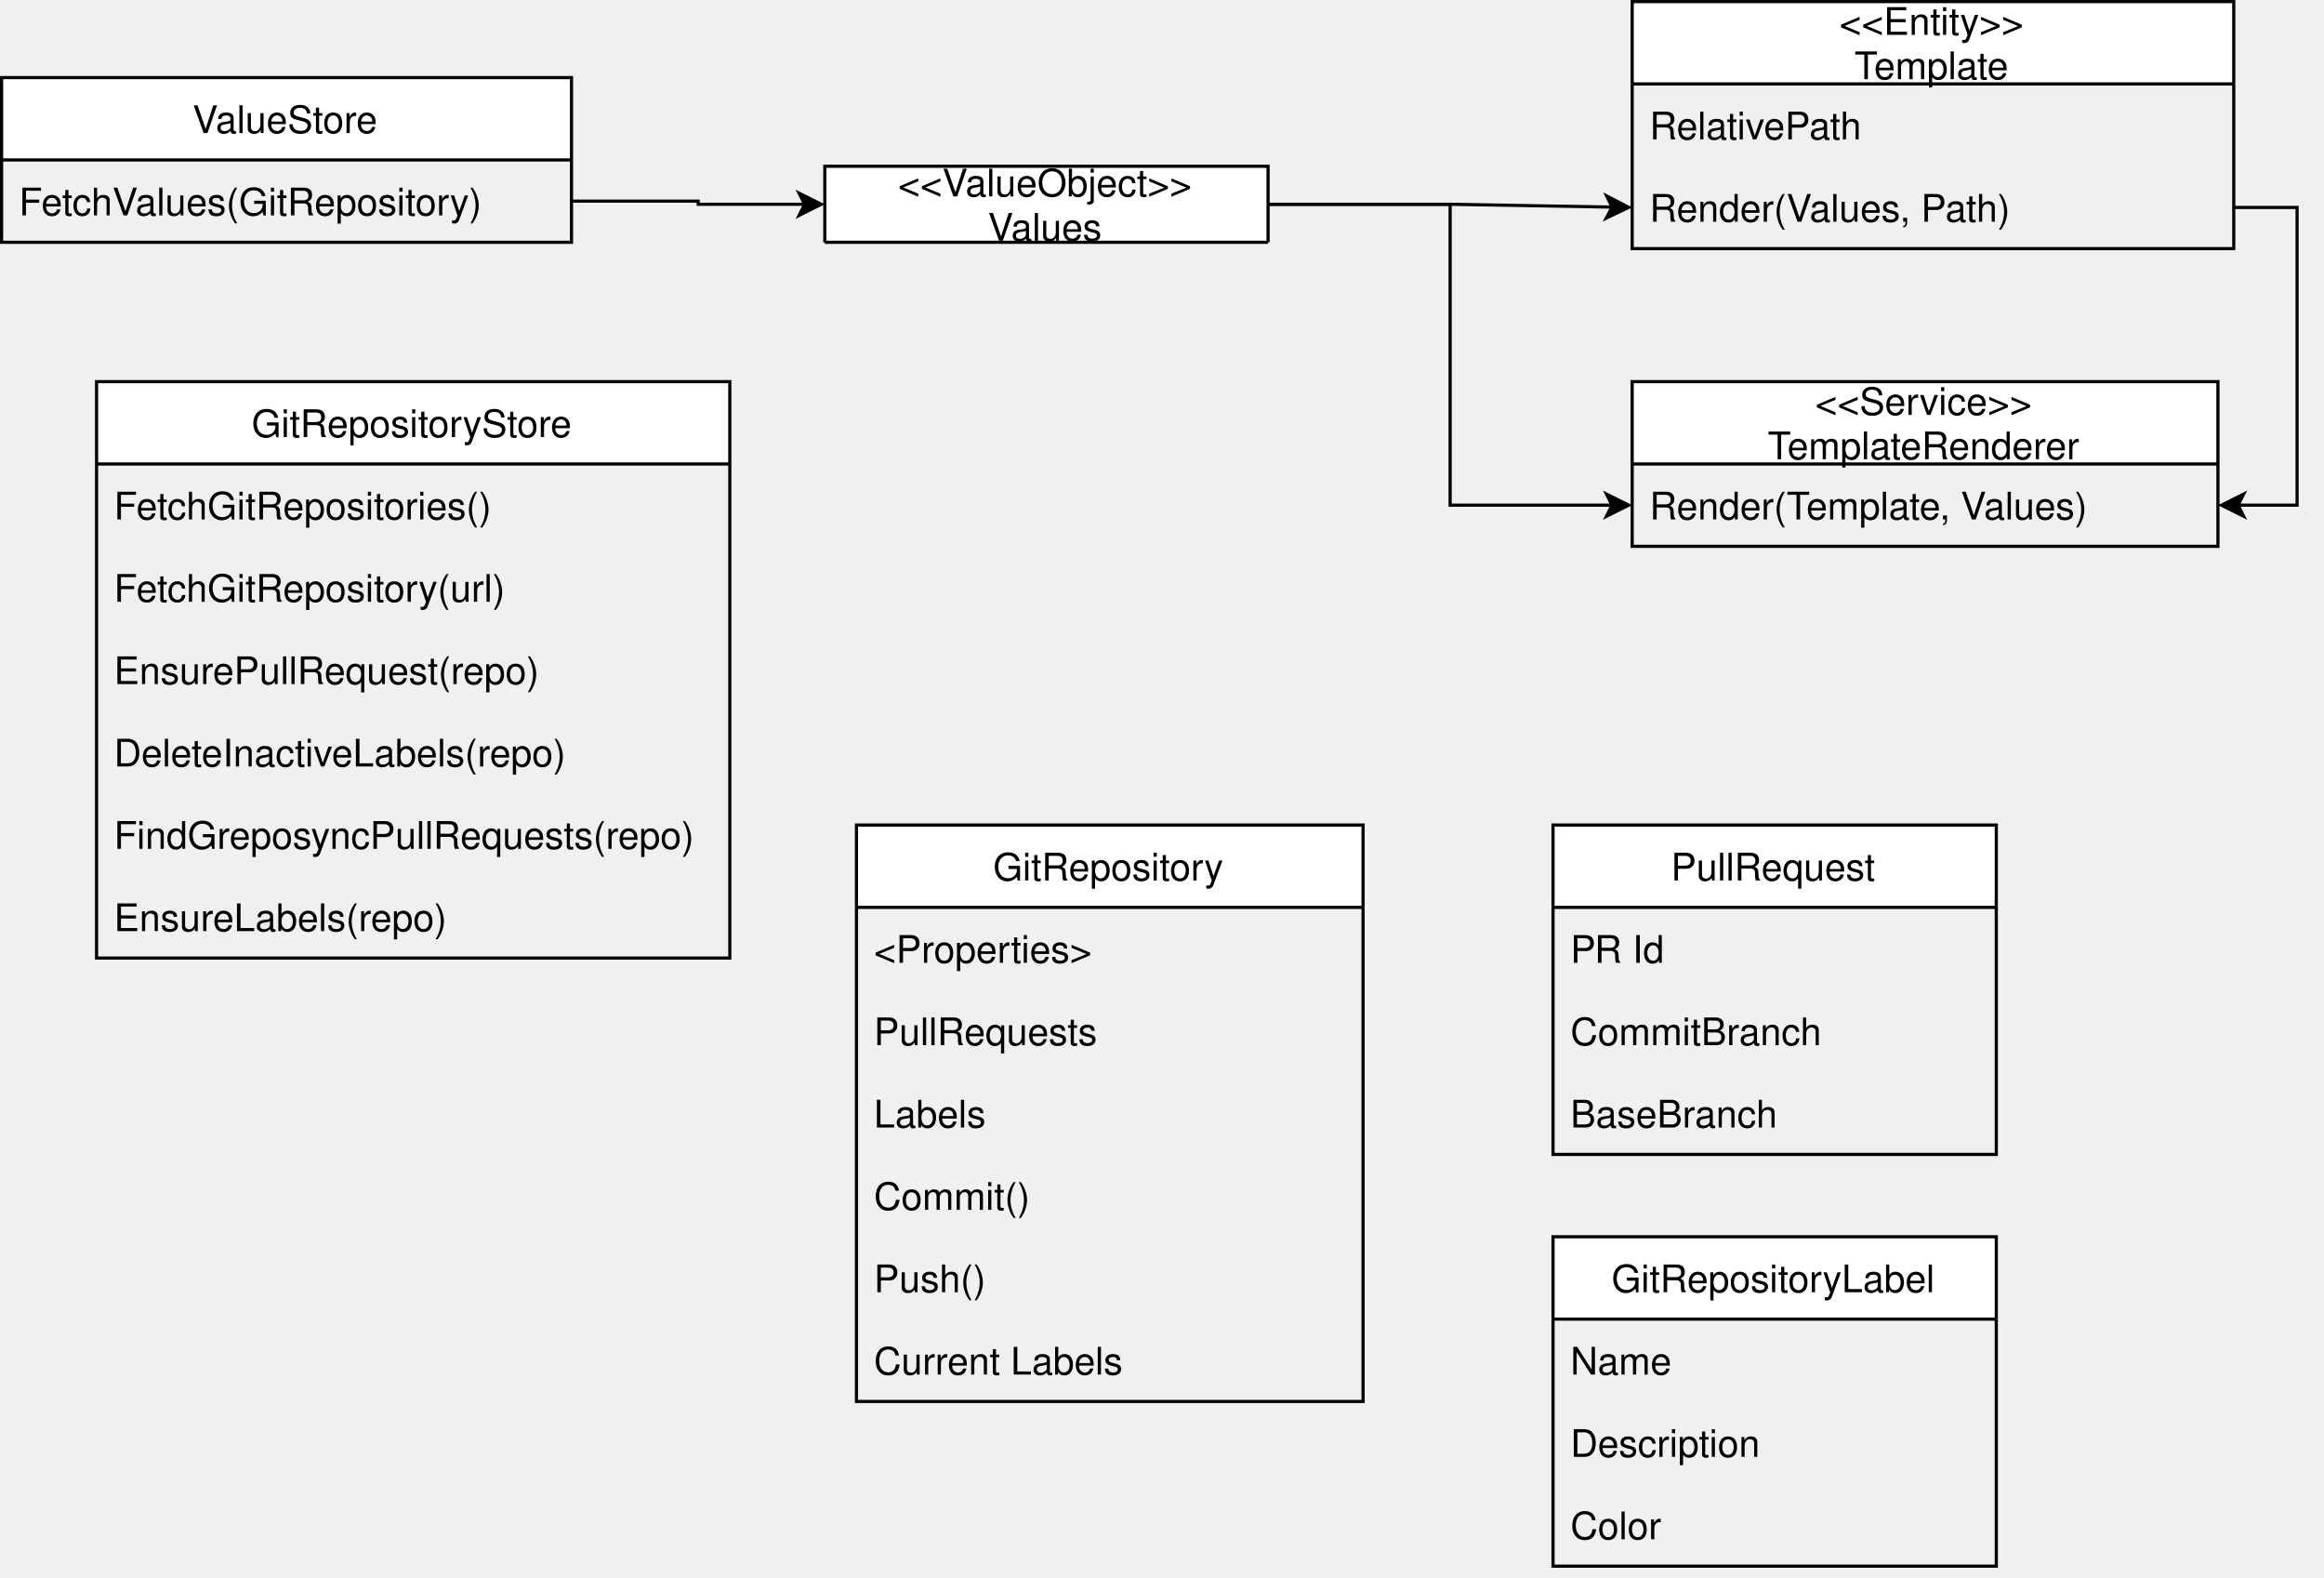
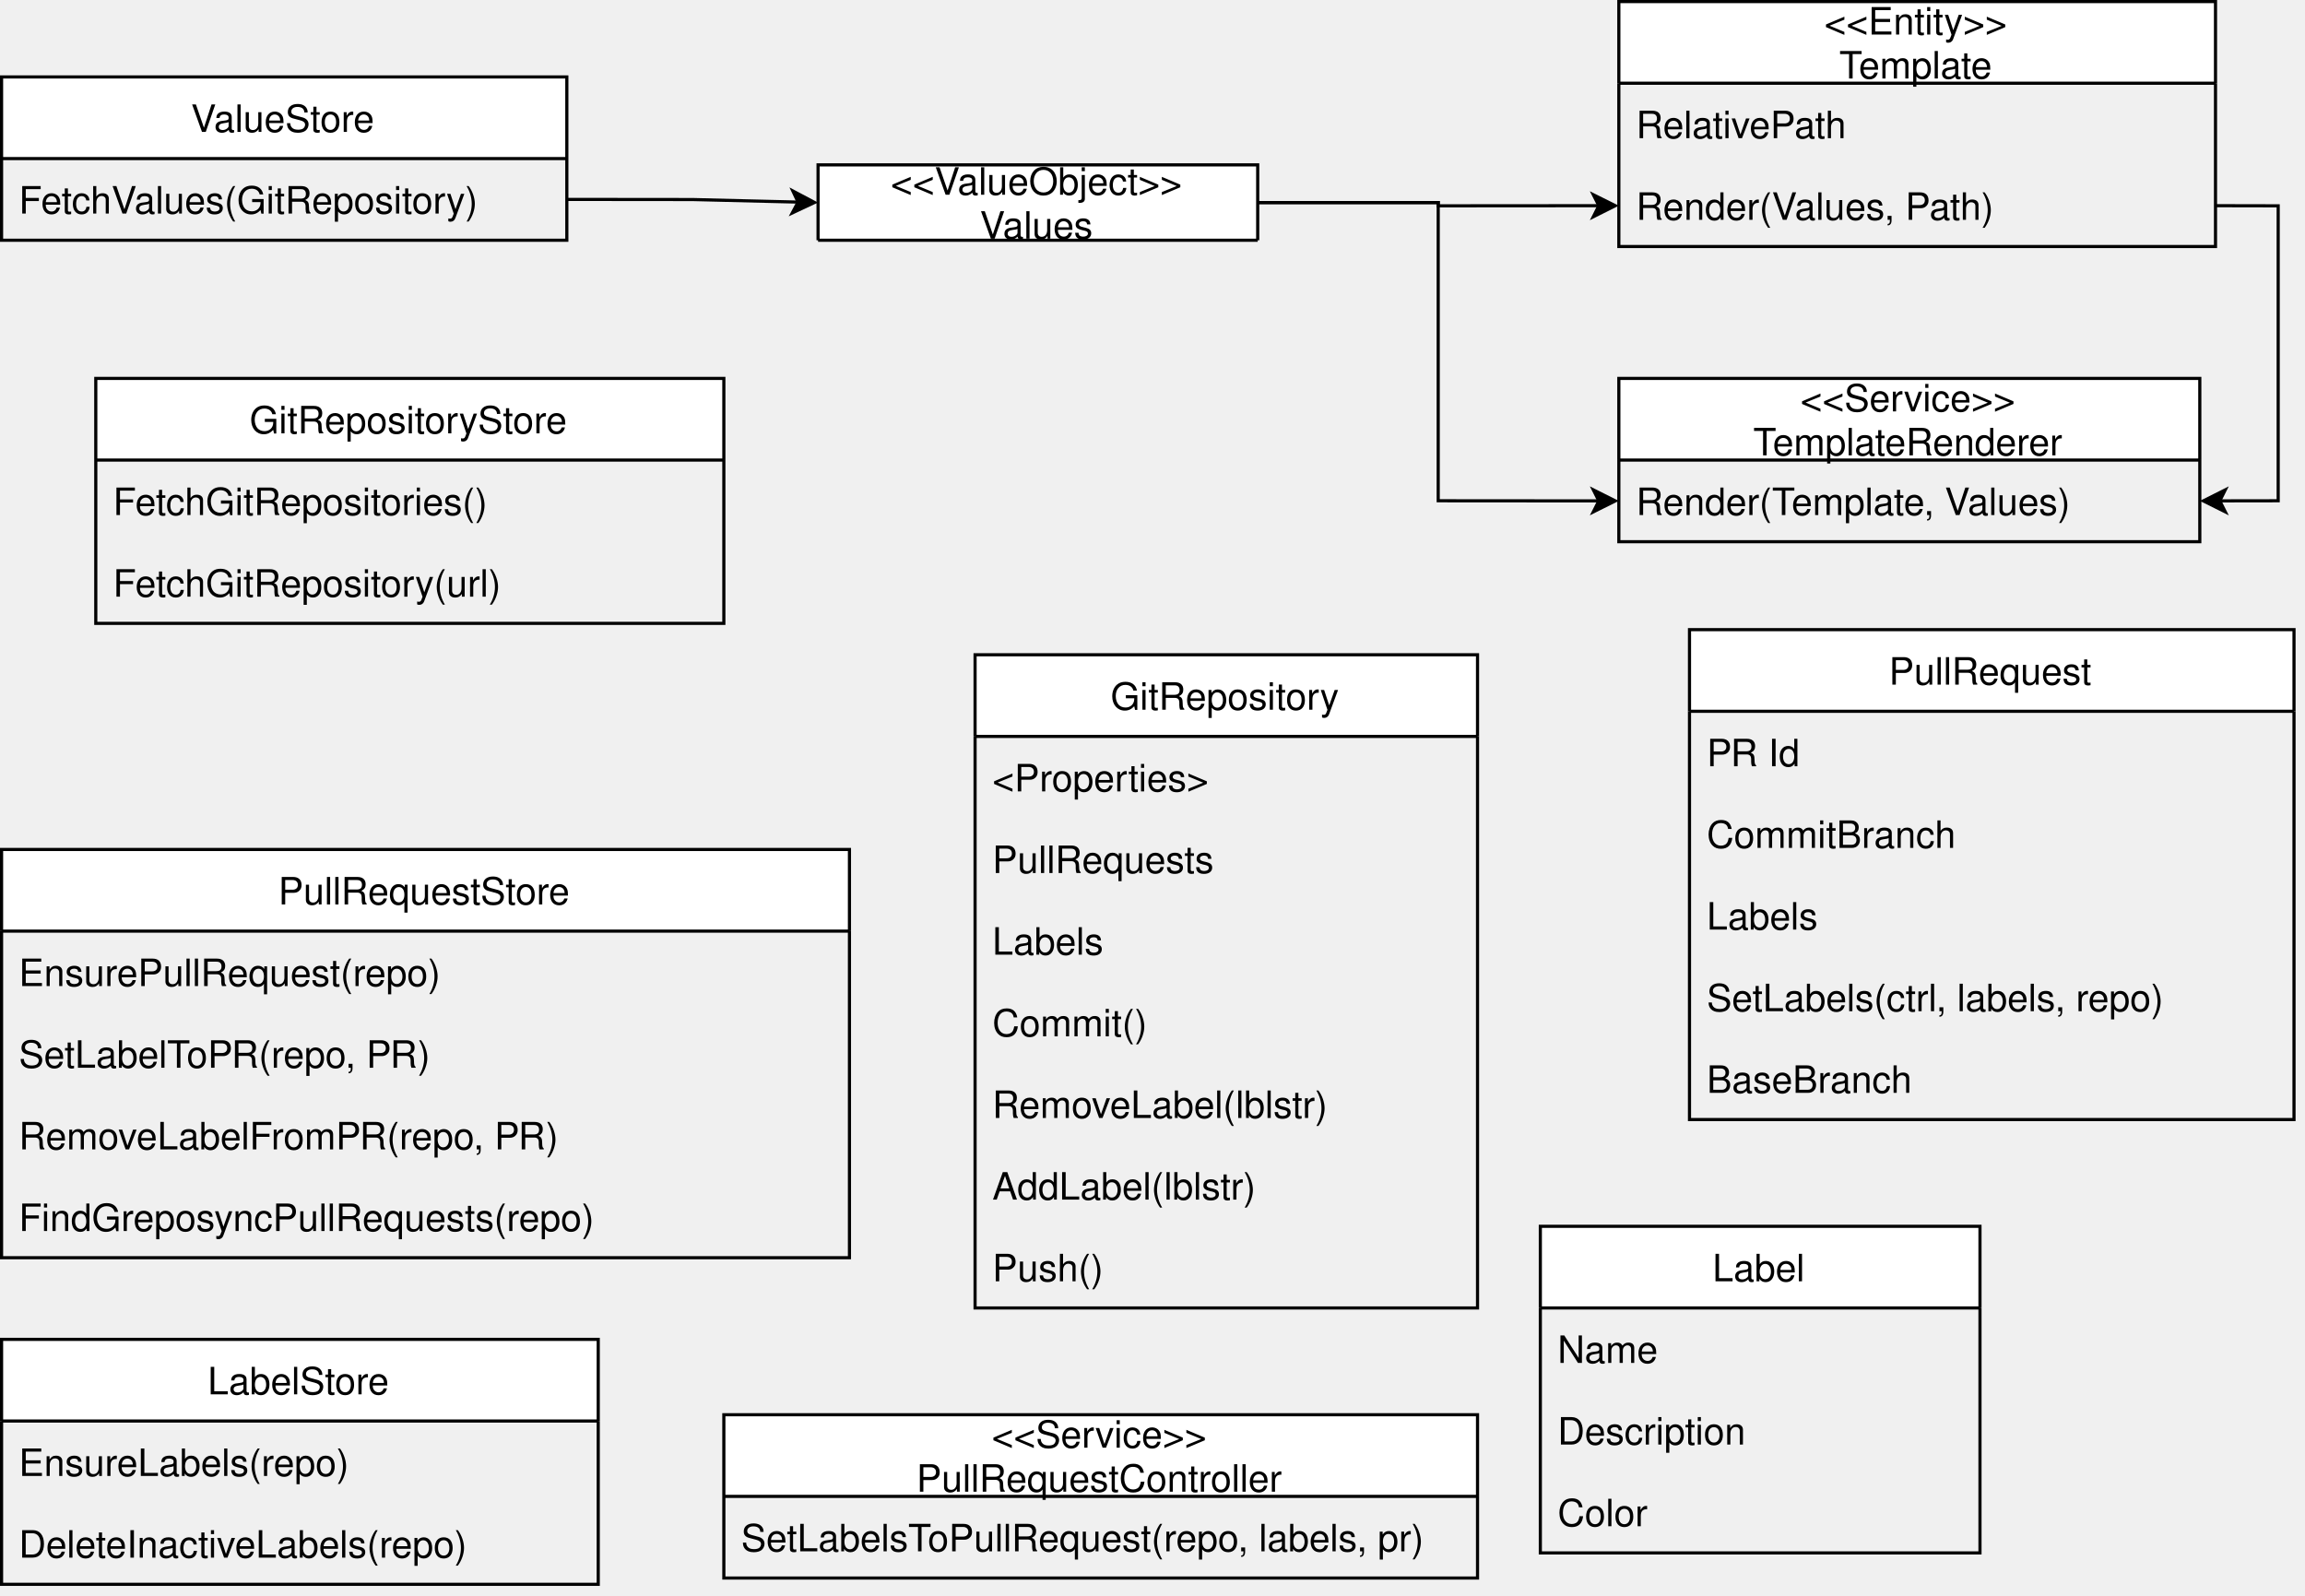
- <svg xmlns="http://www.w3.org/2000/svg" host="65bd71144e" version="1.1" width="734px" height="498px" viewBox="-0.5 -0.5 734 498" content="&lt;mxfile&gt;&lt;diagram id=&quot;aE8h9AjOpX9zFrYUGcad&quot; name=&quot;Page-1&quot;&gt;7Ztbj+MmFIB/TaTpy8qXOHEem8ylK822o6Tabh8Zm7HZxeBiMpPsry/YOLYHchvHUSshjSbhGGzDB4dzDicjf5FtHhjI0y80hnjkOfFm5N+OPG82DsV/KdhWgqnrV4KEobgSuY1ghX5CJXSUdI1iWHQqckoxR3lXGFFCYMQ7MsAYfetWe6G4+9QcJFATrCKAdelfKOZpJQ0Dp5H/BlGS1k92HXUlA3VlJShSENO3lsi/G/kLRimvvmWbBcRy7Opxqdrd77m6ezEGCT+lgVc1eAV4rfr2gPgS5rRAnLKtekm+rXtevKEMAyJK8xdK+EpdcUQ5ShGOH8GWruWTCw6iH3VpnlKGfor6AItLrhCIy4wrsN6kU2MlW6p7MliIOk91d9x3oi9g06n4CApevw3FGOQFei7fTzbMAEsQmVPOaaYqqc5DxuFm7wC6OyxiOkOaQS7HxVEN/HpOqqkc+Kr81kwMd6JkaXtShGrsgZqMye7eDS/xRSEz4/M1fCNvguWIPzGai34hsUy8ScJ3nW2xFJ3mJQpGf8AFxZQJOaEVXITxOxHAKCGiiOGLbCZHDYkl8asSc5rLm+UgQiR5LOvcjhvJUvVciqho+4LLaZ+iOIZEAqQccPC8m005RYSXIxPMxZ8YwIXzKRgF4sUXouw2ZfEnqzO+oET0BaASHBRT4Q0W/FTKnpmyoiqm6ElQ63p9mE5nGtSnNcZL+M9a9KewGD+OMfCuhzF0NIyP4BliC7AHwGl4PYCuDnBBswzxm18swo8jdJ3xFRm6Bl1apJZgL4KnmjgXIRjoq3DNylf1HKtQe7MMrmjZTPZaq/XnHeGIbxuLdfc5Kg1tf/4nzHIMOLSOyTHHJAiCjmPiTQ2rdmYgXe+xvWxYjfQSCmzoVYyPeLhdsAewTs72REwUL2LCGiiSGLKbr1JSyP57jgRqt9MeRE1OyVBEXT1g0In3rMQ/q1uP6tZpN+bjz3TV6jlDxXwM2+g95FHaBolgYW3cI4T9c/WsEelFIj7j40S3N2uGLdI+SA2Kdjik+iK9I8WawVYo74YJuBZpH6SGeNBgSEM9LnsLMeTwMwGRNG0rb9RS7U3VFCIaDOtMDxHdIxI/SIzFlkTt2Ltl25+tIXg0nBbW/dBKC9uleimchvjRYDg9fal2TKSSqvVejkaG/K77MpkYIkNjk/tS6+VeED0N4u8g051OuwrbQdw9RA8EhUwAL7II9RDCLSwihnKOKLEYe2A0RYIGw6j7nBUKC/DjAE3H00MBnAQaKhgnsN7eRE9TmlAC8F0jFeO3JjGM1eg1dR6p5FLuOd8h51u1zYE1p3Kj41m9CcIN4t9a3/+WtxIjXJVu672tLGzrAhFd+9YutFrJYtOsLNXtqv7JTh3e6MQY0DWLVC1f2Xxit06gqhaaqTF1JtG5Vy8XMbRMTmYyvhIUX3cC3h87lucZfzx/l7mi+88e61MPa18eSYl03oXHa5PvqFo8YF6qpy0FIkAS0YPW46afukedfqAbtNMT1DDAHDICOJzLJVlok2zX1ZPm3Vifd61Ygp1G57opxszawdyU+qSmTW8pyp9jayEdYlrN+v+EpzLWz6+rBL45AySyWQh9OF7TVQn1sM8cFNBS7E3xqv6Kvh2WBpVNOThpNxx3N0NvZsiiDQ3o6oXaC92ejIPKIL7pxGBtOP1wKtD526OJ6kUOR1wNlXVWW7O97az6e7BdPoKw/xdd9ecKslckXvZ4kmyVrQf1mJ7VrkeSZU0ZXW4YDKNeQz0Uq/Ism2xnmWlZqVurYA9yDs9O6zJyvYjdOv3fKVj3Ggo21PXrUMFAUWx+S13FcJofpPt3/wI=&lt;/diagram&gt;&lt;/mxfile&gt;">
+ <svg xmlns="http://www.w3.org/2000/svg" host="65bd71144e" version="1.1" width="734px" height="508px" viewBox="-0.5 -0.5 734 508" content="&lt;mxfile&gt;&lt;diagram id=&quot;aE8h9AjOpX9zFrYUGcad&quot; name=&quot;Page-1&quot;&gt;7ZxZb+M2EIB/jQH3ZaHTx+PaObpAtjXsRbt9ZCRG5i4lqhSdxPvrS0rUZdKxE0kJChMIYnNEHeRHDmeGI4/cZfx8S0G6/UpCiEeOFT6P3KuR48znFv8vBPtCMPW8QhBRFBYiuxZs0C8ohfK8aIdCmLUqMkIwQ2lbGJAkgQFryQCl5Kld7YHg9l1TEEFFsAkAVqV/o5BtC+nMt2r57xBF2/LOtiWPxKCsLAXZFoTkqSFyr0fukhLCim/x8xJi0XdlvxTn3Rw5Wj0YhQk75wSnOOER4J1s2y1ia5iSDDFC9/Ih2b5sefaEYgwSXlo8kIRt5BGLl4MtwuEd2JOduHPGQPCzLC22hKJfvD7A/JDNBfwwZRKsM2nV2Igz5TUpzHidVdkc+0D0FTy3Kt6BjJVPQzAGaYbu8+cTJ8aARihZEMZILCupvSU78BFSBp8bItl7t5DEkIl+seRRt4Quh7I3nRXlp3pg2BNZZ9sYFI4lKwI5GKPq2jUv/kUi0+NzFXwjZ4JFj68oSXkjEJ8mziRiVWMbLHkLWY6Ckp9wSTChXJ6QAi7C+EAEMIoSXsTwQZwmugjxKfFZihlJxcVSEKAkusvrXHm1ZC1bLkSEn/uA82G/RWEIEwGQMMDAfTWaUoISlveMv+B/vAOX1id/5PMHX/KyXZf5n6hO2ZIkvC0A5SwhHwpPMGNays7ZlCVVPkTPgzrpznQ6V6Cudhiv4b873p7MYHw7Rt95P4wzS8F4B+4hNgA7ADxbufYA0FYBLkkcIzb+zSB8O0Lb8t6ToapM1zDmvZbPxTG+x7ydl85TgadBfJyna70nz5nC83MYGph9wfTf0dCxbYXlapdtjXrtpF5n72jjTI66H+XndcIQ29cuSPU5clxb9N43GKcYMKgwN57mgafp+/6o6Wk6U43inWtIT3twNKeaZZRjQ4+8f/jNzYQtsU7OxvqCa6mj2ItPoqGYhJCO/xKSTLTfsQRQo4I7ENV5mUMRtdUIUCuAt+H/jG49qVun7SCeO1dVq2MNpFo1q+gNZMG2yRHBzJhFTcDu2YSPq1kt0V4ieN5povvxjmKDtAtSjZ4dDKmj+iq502lU60mz1W3r1slEY7Z6GmxVoKgTN0fh9geI1RXxcufdK4i+YLHqAPYy71T75gpmAUUpQyQxGDtg1Jmpg2FUV8QChQH4doC6zZChAE58BRUMI1gub7ylWxKRBODrWsr7b8e9y1D2Xl3njggu+ZrzAzK2l8sc2DEiFjoWl4sgfEbse+P7P+JSvIeL0lW5tuWFfVlIeNO+NwuNs0SxPi0vlecdXeoysqOBbLMr4yB8cY6grCYpiO54kRqVAZPWxTt58zPD5BgT76OguGqk7DAmmgdb/rz/ITKTjgdGy5CMsS9PJOBYB757afKdVIsvmJfybmuOCCQRb0HjdtNP7ThslQHUuOH0DDUMMIM0AQwuxJTMlEFWNfWsceep466RNWKG0Uk3ZXrI1dPG152yVstV8fsIzqquymrNy19CYyVVXKth3i2+rqXYh53kqSH2ImlkQUESmI2SLiS1cfXBSM7V6Wjytzoz1PkswzG0LXVV3EBWcBwHjOJiywtLsMvcIkzJpcdlT+SQFNhfl+E1HOSZGppdgAwahdt5smpTu4YDOVEna+4EmT3MsyxYr+0HOXPNLJxp/JJyWe2E7sgeZuHEjlsbX5euXFu5Bb2Yszqqvexj2gqqSwwwlYO7GWAqwzwfEPU7/s5P+bmB9BHxpz+ddVek/0A1Dm+064nsO12KiD3TrIx9qNeZun0iE7fq9Elhuxbq1ijYmvOsj0QRLddeTNfp/07B2gMo2JmqXz8ugD9X9WsjkGps0bfYor6nKkttjLzyODqZLaoxep1kOwobHMfGzW8jnveSUXfOvsfbAjkq0zKQ842s1jlOmb68Nli7YNVl1Q2H1dcYNtXreTeUxIZtj2w10dfB2M7VsNwNSsJbQTPbJ0HznXajjTuj1QVdh2OrRuryCWuso7dYR5P5ma8A9fIil4quMI7kpoiZiQczsZ8N56Fe6FJfb7+CGDL4JQGBcIsM1Z6ovutLXZa6dr4+xtdYYHnHcMYYm0DfaeV8+C7Y1NH4rrp8sj4CfXM10FftV3M/58B/VTev04v/+YMWe+t8+i84tT3lVPNi/btuRYZf/eN47vV/&lt;/diagram&gt;&lt;/mxfile&gt;">
  <defs>
-     <clipPath id="mx-clip-274-291-152-26-0">
-       <rect x="274" y="291" width="152" height="26" />
-     </clipPath>
-     <clipPath id="mx-clip-274-317-152-26-0">
-       <rect x="274" y="317" width="152" height="26" />
-     </clipPath>
-     <clipPath id="mx-clip-274-343-152-26-0">
-       <rect x="274" y="343" width="152" height="26" />
-     </clipPath>
-     <clipPath id="mx-clip-274-369-152-26-0">
-       <rect x="274" y="369" width="152" height="26" />
-     </clipPath>
-     <clipPath id="mx-clip-274-395-152-26-0">
-       <rect x="274" y="395" width="152" height="26" />
-     </clipPath>
-     <clipPath id="mx-clip-274-421-152-26-0">
-       <rect x="274" y="421" width="152" height="26" />
+     <clipPath id="mx-clip-314-239-152-26-0">
+       <rect x="314" y="239" width="152" height="26" />
+     </clipPath>
+     <clipPath id="mx-clip-314-265-152-26-0">
+       <rect x="314" y="265" width="152" height="26" />
+     </clipPath>
+     <clipPath id="mx-clip-314-291-152-26-0">
+       <rect x="314" y="291" width="152" height="26" />
+     </clipPath>
+     <clipPath id="mx-clip-314-317-152-26-0">
+       <rect x="314" y="317" width="152" height="26" />
+     </clipPath>
+     <clipPath id="mx-clip-314-343-152-26-0">
+       <rect x="314" y="343" width="152" height="26" />
+     </clipPath>
+     <clipPath id="mx-clip-314-369-152-26-0">
+       <rect x="314" y="369" width="152" height="26" />
+     </clipPath>
+     <clipPath id="mx-clip-314-395-152-26-0">
+       <rect x="314" y="395" width="152" height="26" />
    </clipPath>
    <clipPath id="mx-clip-519-31-182-26-0">
      <rect x="519" y="31" width="182" height="26" />
    </clipPath>
    <clipPath id="mx-clip-519-57-182-26-0">
      <rect x="519" y="57" width="182" height="26" />
    </clipPath>
    <clipPath id="mx-clip-34-151-192-26-0">
      <rect x="34" y="151" width="192" height="26" />
    </clipPath>
    <clipPath id="mx-clip-34-177-192-26-0">
      <rect x="34" y="177" width="192" height="26" />
    </clipPath>
-     <clipPath id="mx-clip-34-203-192-26-0">
-       <rect x="34" y="203" width="192" height="26" />
-     </clipPath>
-     <clipPath id="mx-clip-34-229-192-26-0">
-       <rect x="34" y="229" width="192" height="26" />
-     </clipPath>
-     <clipPath id="mx-clip-34-255-192-26-0">
-       <rect x="34" y="255" width="192" height="26" />
-     </clipPath>
-     <clipPath id="mx-clip-34-281-192-26-0">
-       <rect x="34" y="281" width="192" height="26" />
-     </clipPath>
    <clipPath id="mx-clip-494-421-132-26-0">
      <rect x="494" y="421" width="132" height="26" />
    </clipPath>
    <clipPath id="mx-clip-494-447-132-26-0">
      <rect x="494" y="447" width="132" height="26" />
    </clipPath>
    <clipPath id="mx-clip-494-473-132-26-0">
      <rect x="494" y="473" width="132" height="26" />
    </clipPath>
-     <clipPath id="mx-clip-494-291-132-26-0">
-       <rect x="494" y="291" width="132" height="26" />
-     </clipPath>
-     <clipPath id="mx-clip-494-317-132-26-0">
-       <rect x="494" y="317" width="132" height="26" />
-     </clipPath>
-     <clipPath id="mx-clip-494-343-132-26-0">
-       <rect x="494" y="343" width="132" height="26" />
+     <clipPath id="mx-clip-542-231-184-26-0">
+       <rect x="542" y="231" width="184" height="26" />
+     </clipPath>
+     <clipPath id="mx-clip-542-257-184-26-0">
+       <rect x="542" y="257" width="184" height="26" />
+     </clipPath>
+     <clipPath id="mx-clip-542-283-184-26-0">
+       <rect x="542" y="283" width="184" height="26" />
+     </clipPath>
+     <clipPath id="mx-clip-542-309-184-26-0">
+       <rect x="542" y="309" width="184" height="26" />
+     </clipPath>
+     <clipPath id="mx-clip-542-335-184-26-0">
+       <rect x="542" y="335" width="184" height="26" />
    </clipPath>
    <clipPath id="mx-clip-4-55-172-26-0">
      <rect x="4" y="55" width="172" height="26" />
    </clipPath>
    <clipPath id="mx-clip-519-151-177-26-0">
      <rect x="519" y="151" width="177" height="26" />
    </clipPath>
+     <clipPath id="mx-clip-4-301-262-26-0">
+       <rect x="4" y="301" width="262" height="26" />
+     </clipPath>
+     <clipPath id="mx-clip-4-327-262-26-0">
+       <rect x="4" y="327" width="262" height="26" />
+     </clipPath>
+     <clipPath id="mx-clip-4-353-262-26-0">
+       <rect x="4" y="353" width="262" height="26" />
+     </clipPath>
+     <clipPath id="mx-clip-4-379-262-26-0">
+       <rect x="4" y="379" width="262" height="26" />
+     </clipPath>
+     <clipPath id="mx-clip-4-457-182-26-0">
+       <rect x="4" y="457" width="182" height="26" />
+     </clipPath>
+     <clipPath id="mx-clip-4-483-182-26-0">
+       <rect x="4" y="483" width="182" height="26" />
+     </clipPath>
+     <clipPath id="mx-clip-234-481-232-26-0">
+       <rect x="234" y="481" width="232" height="26" />
+     </clipPath>
  </defs>
  <g>
-     <path d="M 270 286 L 270 260 L 430 260 L 430 286" fill="#ffffff" stroke="#000000" stroke-miterlimit="10" pointer-events="all" />
-     <path d="M 270 286 L 270 442 L 430 442 L 430 286" fill="none" stroke="#000000" stroke-miterlimit="10" pointer-events="none" />
-     <path d="M 270 286 L 430 286" fill="none" stroke="#000000" stroke-miterlimit="10" pointer-events="none" />
-     <g fill="#000000" font-family="Helvetica" pointer-events="none" text-anchor="middle" font-size="12px">
-       <text x="349.5" y="277.5">
+     <path d="M 310 234 L 310 208 L 470 208 L 470 234" fill="#ffffff" stroke="#000000" stroke-miterlimit="10" pointer-events="all" />
+     <path d="M 310 234 L 310 416 L 470 416 L 470 234" fill="none" stroke="#000000" stroke-miterlimit="10" pointer-events="none" />
+     <path d="M 310 234 L 470 234" fill="none" stroke="#000000" stroke-miterlimit="10" pointer-events="none" />
+     <g fill="#000000" font-family="Helvetica" pointer-events="none" text-anchor="middle" font-size="12px">
+       <text x="389.5" y="225.5">
                GitRepository
            </text>
    </g>
-     <g fill="#000000" font-family="Helvetica" pointer-events="none" clip-path="url(#mx-clip-274-291-152-26-0)" font-size="12px">
-       <text x="275.5" y="303.5">
+     <g fill="#000000" font-family="Helvetica" pointer-events="none" clip-path="url(#mx-clip-314-239-152-26-0)" font-size="12px">
+       <text x="315.5" y="251.5">
                &lt;Properties&gt;
            </text>
    </g>
-     <g fill="#000000" font-family="Helvetica" pointer-events="none" clip-path="url(#mx-clip-274-317-152-26-0)" font-size="12px">
-       <text x="275.5" y="329.5">
+     <g fill="#000000" font-family="Helvetica" pointer-events="none" clip-path="url(#mx-clip-314-265-152-26-0)" font-size="12px">
+       <text x="315.5" y="277.5">
                PullRequests
            </text>
    </g>
-     <g fill="#000000" font-family="Helvetica" pointer-events="none" clip-path="url(#mx-clip-274-343-152-26-0)" font-size="12px">
-       <text x="275.5" y="355.5">
+     <g fill="#000000" font-family="Helvetica" pointer-events="none" clip-path="url(#mx-clip-314-291-152-26-0)" font-size="12px">
+       <text x="315.5" y="303.5">
                Labels
            </text>
    </g>
-     <g fill="#000000" font-family="Helvetica" pointer-events="none" clip-path="url(#mx-clip-274-369-152-26-0)" font-size="12px">
-       <text x="275.5" y="381.5">
+     <g fill="#000000" font-family="Helvetica" pointer-events="none" clip-path="url(#mx-clip-314-317-152-26-0)" font-size="12px">
+       <text x="315.5" y="329.5">
                Commit()
            </text>
    </g>
-     <g fill="#000000" font-family="Helvetica" pointer-events="none" clip-path="url(#mx-clip-274-395-152-26-0)" font-size="12px">
-       <text x="275.5" y="407.5">
+     <g fill="#000000" font-family="Helvetica" pointer-events="none" clip-path="url(#mx-clip-314-343-152-26-0)" font-size="12px">
+       <text x="315.5" y="355.5">
+                 RemoveLabel(lblstr)
+             </text>
+     </g>
+     <g fill="#000000" font-family="Helvetica" pointer-events="none" clip-path="url(#mx-clip-314-369-152-26-0)" font-size="12px">
+       <text x="315.5" y="381.5">
+                 AddLabel(lblstr)
+             </text>
+     </g>
+     <g fill="#000000" font-family="Helvetica" pointer-events="none" clip-path="url(#mx-clip-314-395-152-26-0)" font-size="12px">
+       <text x="315.5" y="407.5">
                Push()
-             </text>
-     </g>
-     <g fill="#000000" font-family="Helvetica" pointer-events="none" clip-path="url(#mx-clip-274-421-152-26-0)" font-size="12px">
-       <text x="275.5" y="433.5">
-                 Current Labels
            </text>
    </g>
    <path d="M 515 26 L 515 0 L 705 0 L 705 26" fill="#ffffff" stroke="#000000" stroke-miterlimit="10" pointer-events="none" />
    <path d="M 515 26 L 515 78 L 705 78 L 705 26" fill="none" stroke="#000000" stroke-miterlimit="10" pointer-events="none" />
    <path d="M 515 26 L 705 26" fill="none" stroke="#000000" stroke-miterlimit="10" pointer-events="none" />
    <g fill="#000000" font-family="Helvetica" pointer-events="none" text-anchor="middle" font-size="12px">
      <text x="609.5" y="10.5">
                &lt;&lt;Entity&gt;&gt;
            </text>
      <text x="609.5" y="24.5">
                Template
            </text>
    </g>
    <g fill="#000000" font-family="Helvetica" pointer-events="none" clip-path="url(#mx-clip-519-31-182-26-0)" font-size="12px">
      <text x="520.5" y="43.5">
                RelativePath
            </text>
    </g>
    <g fill="#000000" font-family="Helvetica" pointer-events="none" clip-path="url(#mx-clip-519-57-182-26-0)" font-size="12px">
      <text x="520.5" y="69.5">
                Render(Values, Path)
            </text>
    </g>
    <path d="M 30 146 L 30 120 L 230 120 L 230 146" fill="#ffffff" stroke="#000000" stroke-miterlimit="10" pointer-events="none" />
-     <path d="M 30 146 L 30 302 L 230 302 L 230 146" fill="none" stroke="#000000" stroke-miterlimit="10" pointer-events="none" />
+     <path d="M 30 146 L 30 198 L 230 198 L 230 146" fill="none" stroke="#000000" stroke-miterlimit="10" pointer-events="none" />
    <path d="M 30 146 L 230 146" fill="none" stroke="#000000" stroke-miterlimit="10" pointer-events="none" />
    <g fill="#000000" font-family="Helvetica" pointer-events="none" text-anchor="middle" font-size="12px">
      <text x="129.5" y="137.5">
                GitRepositoryStore
            </text>
    </g>
    <g fill="#000000" font-family="Helvetica" pointer-events="none" clip-path="url(#mx-clip-34-151-192-26-0)" font-size="12px">
      <text x="35.5" y="163.5">
                FetchGitRepositories()
            </text>
    </g>
    <g fill="#000000" font-family="Helvetica" pointer-events="none" clip-path="url(#mx-clip-34-177-192-26-0)" font-size="12px">
      <text x="35.5" y="189.5">
                FetchGitRepository(url)
            </text>
    </g>
-     <g fill="#000000" font-family="Helvetica" pointer-events="none" clip-path="url(#mx-clip-34-203-192-26-0)" font-size="12px">
-       <text x="35.5" y="215.5">
-                 EnsurePullRequest(repo)
-             </text>
-     </g>
-     <g fill="#000000" font-family="Helvetica" pointer-events="none" clip-path="url(#mx-clip-34-229-192-26-0)" font-size="12px">
-       <text x="35.5" y="241.5">
-                 DeleteInactiveLabels(repo)
-             </text>
-     </g>
-     <g fill="#000000" font-family="Helvetica" pointer-events="none" clip-path="url(#mx-clip-34-255-192-26-0)" font-size="12px">
-       <text x="35.5" y="267.5">
-                 FindGreposyncPullRequests(repo)
-             </text>
-     </g>
-     <g fill="#000000" font-family="Helvetica" pointer-events="none" clip-path="url(#mx-clip-34-281-192-26-0)" font-size="12px">
-       <text x="35.5" y="293.5">
-                 EnsureLabels(repo)
-             </text>
-     </g>
    <path d="M 490 416 L 490 390 L 630 390 L 630 416" fill="#ffffff" stroke="#000000" stroke-miterlimit="10" pointer-events="none" />
    <path d="M 490 416 L 490 494 L 630 494 L 630 416" fill="none" stroke="#000000" stroke-miterlimit="10" pointer-events="none" />
    <path d="M 490 416 L 630 416" fill="none" stroke="#000000" stroke-miterlimit="10" pointer-events="none" />
    <g fill="#000000" font-family="Helvetica" pointer-events="none" text-anchor="middle" font-size="12px">
      <text x="559.5" y="407.5">
-                 GitRepositoryLabel
+                 Label
            </text>
    </g>
    <g fill="#000000" font-family="Helvetica" pointer-events="none" clip-path="url(#mx-clip-494-421-132-26-0)" font-size="12px">
      <text x="495.5" y="433.5">
                Name
            </text>
    </g>
    <g fill="#000000" font-family="Helvetica" pointer-events="none" clip-path="url(#mx-clip-494-447-132-26-0)" font-size="12px">
      <text x="495.5" y="459.5">
                Description
            </text>
    </g>
    <g fill="#000000" font-family="Helvetica" pointer-events="none" clip-path="url(#mx-clip-494-473-132-26-0)" font-size="12px">
      <text x="495.5" y="485.5">
                Color
            </text>
    </g>
-     <path d="M 400 64 L 457.5 64 L 508.63 64.89" fill="none" stroke="#000000" stroke-miterlimit="10" pointer-events="none" />
-     <path d="M 513.88 64.98 L 506.82 68.36 L 508.63 64.89 L 506.94 61.36 Z" fill="#000000" stroke="#000000" stroke-miterlimit="10" pointer-events="none" />
-     <path d="M 400 64 L 457.5 64 L 457.5 159 L 508.63 159" fill="none" stroke="#000000" stroke-miterlimit="10" pointer-events="none" />
-     <path d="M 513.88 159 L 506.88 162.5 L 508.63 159 L 506.88 155.5 Z" fill="#000000" stroke="#000000" stroke-miterlimit="10" pointer-events="none" />
+     <path d="M 400 64 L 457.48 64 L 457.48 65.04 L 508.63 65" fill="none" stroke="#000000" stroke-miterlimit="10" pointer-events="none" />
+     <path d="M 513.88 65 L 506.88 68.51 L 508.63 65 L 506.88 61.51 Z" fill="#000000" stroke="#000000" stroke-miterlimit="10" pointer-events="none" />
+     <path d="M 400 64 L 457.48 64 L 457.48 158.96 L 508.63 159" fill="none" stroke="#000000" stroke-miterlimit="10" pointer-events="none" />
+     <path d="M 513.88 159 L 506.88 162.49 L 508.63 159 L 506.88 155.49 Z" fill="#000000" stroke="#000000" stroke-miterlimit="10" pointer-events="none" />
    <path d="M 260 76 L 260 52 L 400 52 L 400 76" fill="#ffffff" stroke="#000000" stroke-miterlimit="10" pointer-events="none" />
    <path d="M 260 76 L 400 76" fill="none" stroke="#000000" stroke-miterlimit="10" pointer-events="none" />
    <g fill="#000000" font-family="Helvetica" pointer-events="none" text-anchor="middle" font-size="12px">
      <text x="329.5" y="61.5">
                &lt;&lt;ValueObject&gt;&gt;
            </text>
      <text x="329.5" y="75.5">
                Values
            </text>
    </g>
-     <path d="M 490 286 L 490 260 L 630 260 L 630 286" fill="#ffffff" stroke="#000000" stroke-miterlimit="10" pointer-events="none" />
-     <path d="M 490 286 L 490 364 L 630 364 L 630 286" fill="none" stroke="#000000" stroke-miterlimit="10" pointer-events="none" />
-     <path d="M 490 286 L 630 286" fill="none" stroke="#000000" stroke-miterlimit="10" pointer-events="none" />
-     <g fill="#000000" font-family="Helvetica" pointer-events="none" text-anchor="middle" font-size="12px">
-       <text x="559.5" y="277.5">
+     <path d="M 537.5 226 L 537.5 200 L 730 200 L 730 226" fill="#ffffff" stroke="#000000" stroke-miterlimit="10" pointer-events="none" />
+     <path d="M 537.5 226 L 537.5 356 L 730 356 L 730 226" fill="none" stroke="#000000" stroke-miterlimit="10" pointer-events="none" />
+     <path d="M 537.5 226 L 730 226" fill="none" stroke="#000000" stroke-miterlimit="10" pointer-events="none" />
+     <g fill="#000000" font-family="Helvetica" pointer-events="none" text-anchor="middle" font-size="12px">
+       <text x="633.25" y="217.5">
                PullRequest
            </text>
    </g>
-     <g fill="#000000" font-family="Helvetica" pointer-events="none" clip-path="url(#mx-clip-494-291-132-26-0)" font-size="12px">
-       <text x="495.5" y="303.5">
+     <g fill="#000000" font-family="Helvetica" pointer-events="none" clip-path="url(#mx-clip-542-231-184-26-0)" font-size="12px">
+       <text x="543" y="243.5">
                PR Id
            </text>
    </g>
-     <g fill="#000000" font-family="Helvetica" pointer-events="none" clip-path="url(#mx-clip-494-317-132-26-0)" font-size="12px">
-       <text x="495.5" y="329.5">
+     <g fill="#000000" font-family="Helvetica" pointer-events="none" clip-path="url(#mx-clip-542-257-184-26-0)" font-size="12px">
+       <text x="543" y="269.5">
                CommitBranch
            </text>
    </g>
-     <g fill="#000000" font-family="Helvetica" pointer-events="none" clip-path="url(#mx-clip-494-343-132-26-0)" font-size="12px">
-       <text x="495.5" y="355.5">
+     <g fill="#000000" font-family="Helvetica" pointer-events="none" clip-path="url(#mx-clip-542-283-184-26-0)" font-size="12px">
+       <text x="543" y="295.5">
+                 Labels
+             </text>
+     </g>
+     <g fill="#000000" font-family="Helvetica" pointer-events="none" clip-path="url(#mx-clip-542-309-184-26-0)" font-size="12px">
+       <text x="543" y="321.5">
+                 SetLabels(ctrl, labels, repo)
+             </text>
+     </g>
+     <g fill="#000000" font-family="Helvetica" pointer-events="none" clip-path="url(#mx-clip-542-335-184-26-0)" font-size="12px">
+       <text x="543" y="347.5">
                BaseBranch
            </text>
    </g>
    <path d="M 0 50 L 0 24 L 180 24 L 180 50" fill="#ffffff" stroke="#000000" stroke-miterlimit="10" pointer-events="none" />
    <path d="M 0 50 L 0 76 L 180 76 L 180 50" fill="none" stroke="#000000" stroke-miterlimit="10" pointer-events="none" />
    <path d="M 0 50 L 180 50" fill="none" stroke="#000000" stroke-miterlimit="10" pointer-events="none" />
    <g fill="#000000" font-family="Helvetica" pointer-events="none" text-anchor="middle" font-size="12px">
      <text x="89.5" y="41.5">
                ValueStore
            </text>
    </g>
    <g fill="#000000" font-family="Helvetica" pointer-events="none" clip-path="url(#mx-clip-4-55-172-26-0)" font-size="12px">
      <text x="5.5" y="67.5">
                FetchValues(GitRepository)
            </text>
    </g>
-     <path d="M 180 63 L 220 63 L 220 64 L 253.63 64" fill="none" stroke="#000000" stroke-miterlimit="10" pointer-events="none" />
-     <path d="M 258.88 64 L 251.88 67.5 L 253.63 64 L 251.88 60.5 Z" fill="#000000" stroke="#000000" stroke-miterlimit="10" pointer-events="none" />
+     <path d="M 180 63 L 220 63.04 L 253.63 63.85" fill="none" stroke="#000000" stroke-miterlimit="10" pointer-events="none" />
+     <path d="M 258.88 63.97 L 251.8 67.3 L 253.63 63.85 L 251.97 60.31 Z" fill="#000000" stroke="#000000" stroke-miterlimit="10" pointer-events="none" />
    <path d="M 515 146 L 515 120 L 700 120 L 700 146" fill="#ffffff" stroke="#000000" stroke-miterlimit="10" pointer-events="none" />
    <path d="M 515 146 L 515 172 L 700 172 L 700 146" fill="none" stroke="#000000" stroke-miterlimit="10" pointer-events="none" />
    <path d="M 515 146 L 700 146" fill="none" stroke="#000000" stroke-miterlimit="10" pointer-events="none" />
    <g fill="#000000" font-family="Helvetica" pointer-events="none" text-anchor="middle" font-size="12px">
      <text x="607" y="130.5">
                &lt;&lt;Service&gt;&gt;
            </text>
      <text x="607" y="144.5">
                TemplateRenderer
            </text>
    </g>
    <g fill="#000000" font-family="Helvetica" pointer-events="none" clip-path="url(#mx-clip-519-151-177-26-0)" font-size="12px">
      <text x="520.5" y="163.5">
                Render(Template, Values)
            </text>
    </g>
-     <path d="M 705 65 L 725 65 L 725 159 L 706.37 159" fill="none" stroke="#000000" stroke-miterlimit="10" pointer-events="none" />
-     <path d="M 701.12 159 L 708.12 155.5 L 706.37 159 L 708.12 162.5 Z" fill="#000000" stroke="#000000" stroke-miterlimit="10" pointer-events="none" />
+     <path d="M 705 65 L 724.96 65.04 L 724.96 158.96 L 706.37 158.99" fill="none" stroke="#000000" stroke-miterlimit="10" pointer-events="none" />
+     <path d="M 701.12 159 L 708.11 155.49 L 706.37 158.99 L 708.12 162.49 Z" fill="#000000" stroke="#000000" stroke-miterlimit="10" pointer-events="none" />
+     <path d="M 0 296 L 0 270 L 270 270 L 270 296" fill="#ffffff" stroke="#000000" stroke-miterlimit="10" pointer-events="none" />
+     <path d="M 0 296 L 0 400 L 270 400 L 270 296" fill="none" stroke="#000000" stroke-miterlimit="10" pointer-events="none" />
+     <path d="M 0 296 L 270 296" fill="none" stroke="#000000" stroke-miterlimit="10" pointer-events="none" />
+     <g fill="#000000" font-family="Helvetica" pointer-events="none" text-anchor="middle" font-size="12px">
+       <text x="134.5" y="287.5">
+                 PullRequestStore
+             </text>
+     </g>
+     <g fill="#000000" font-family="Helvetica" pointer-events="none" clip-path="url(#mx-clip-4-301-262-26-0)" font-size="12px">
+       <text x="5.5" y="313.5">
+                 EnsurePullRequest(repo)
+             </text>
+     </g>
+     <g fill="#000000" font-family="Helvetica" pointer-events="none" clip-path="url(#mx-clip-4-327-262-26-0)" font-size="12px">
+       <text x="5.5" y="339.5">
+                 SetLabelToPR(repo, PR)
+             </text>
+     </g>
+     <g fill="#000000" font-family="Helvetica" pointer-events="none" clip-path="url(#mx-clip-4-353-262-26-0)" font-size="12px">
+       <text x="5.5" y="365.5">
+                 RemoveLabelFromPR(repo, PR)
+             </text>
+     </g>
+     <g fill="#000000" font-family="Helvetica" pointer-events="none" clip-path="url(#mx-clip-4-379-262-26-0)" font-size="12px">
+       <text x="5.5" y="391.5">
+                 FindGreposyncPullRequests(repo)
+             </text>
+     </g>
+     <path d="M 0 452 L 0 426 L 190 426 L 190 452" fill="#ffffff" stroke="#000000" stroke-miterlimit="10" pointer-events="none" />
+     <path d="M 0 452 L 0 504 L 190 504 L 190 452" fill="none" stroke="#000000" stroke-miterlimit="10" pointer-events="none" />
+     <path d="M 0 452 L 190 452" fill="none" stroke="#000000" stroke-miterlimit="10" pointer-events="none" />
+     <g fill="#000000" font-family="Helvetica" pointer-events="none" text-anchor="middle" font-size="12px">
+       <text x="94.5" y="443.5">
+                 LabelStore
+             </text>
+     </g>
+     <g fill="#000000" font-family="Helvetica" pointer-events="none" clip-path="url(#mx-clip-4-457-182-26-0)" font-size="12px">
+       <text x="5.5" y="469.5">
+                 EnsureLabels(repo)
+             </text>
+     </g>
+     <g fill="#000000" font-family="Helvetica" pointer-events="none" clip-path="url(#mx-clip-4-483-182-26-0)" font-size="12px">
+       <text x="5.5" y="495.5">
+                 DeleteInactiveLabels(repo)
+             </text>
+     </g>
+     <path d="M 230 476 L 230 450 L 470 450 L 470 476" fill="#ffffff" stroke="#000000" stroke-miterlimit="10" pointer-events="none" />
+     <path d="M 230 476 L 230 502 L 470 502 L 470 476" fill="none" stroke="#000000" stroke-miterlimit="10" pointer-events="none" />
+     <path d="M 230 476 L 470 476" fill="none" stroke="#000000" stroke-miterlimit="10" pointer-events="none" />
+     <g fill="#000000" font-family="Helvetica" pointer-events="none" text-anchor="middle" font-size="12px">
+       <text x="349.5" y="460.5">
+                 &lt;&lt;Service&gt;&gt;
+             </text>
+       <text x="349.5" y="474.5">
+                 PullRequestController
+             </text>
+     </g>
+     <g fill="#000000" font-family="Helvetica" pointer-events="none" clip-path="url(#mx-clip-234-481-232-26-0)" font-size="12px">
+       <text x="235.5" y="493.5">
+                 SetLabelsToPullRequest(repo, labels, pr)
+             </text>
+     </g>
  </g>
</svg>
